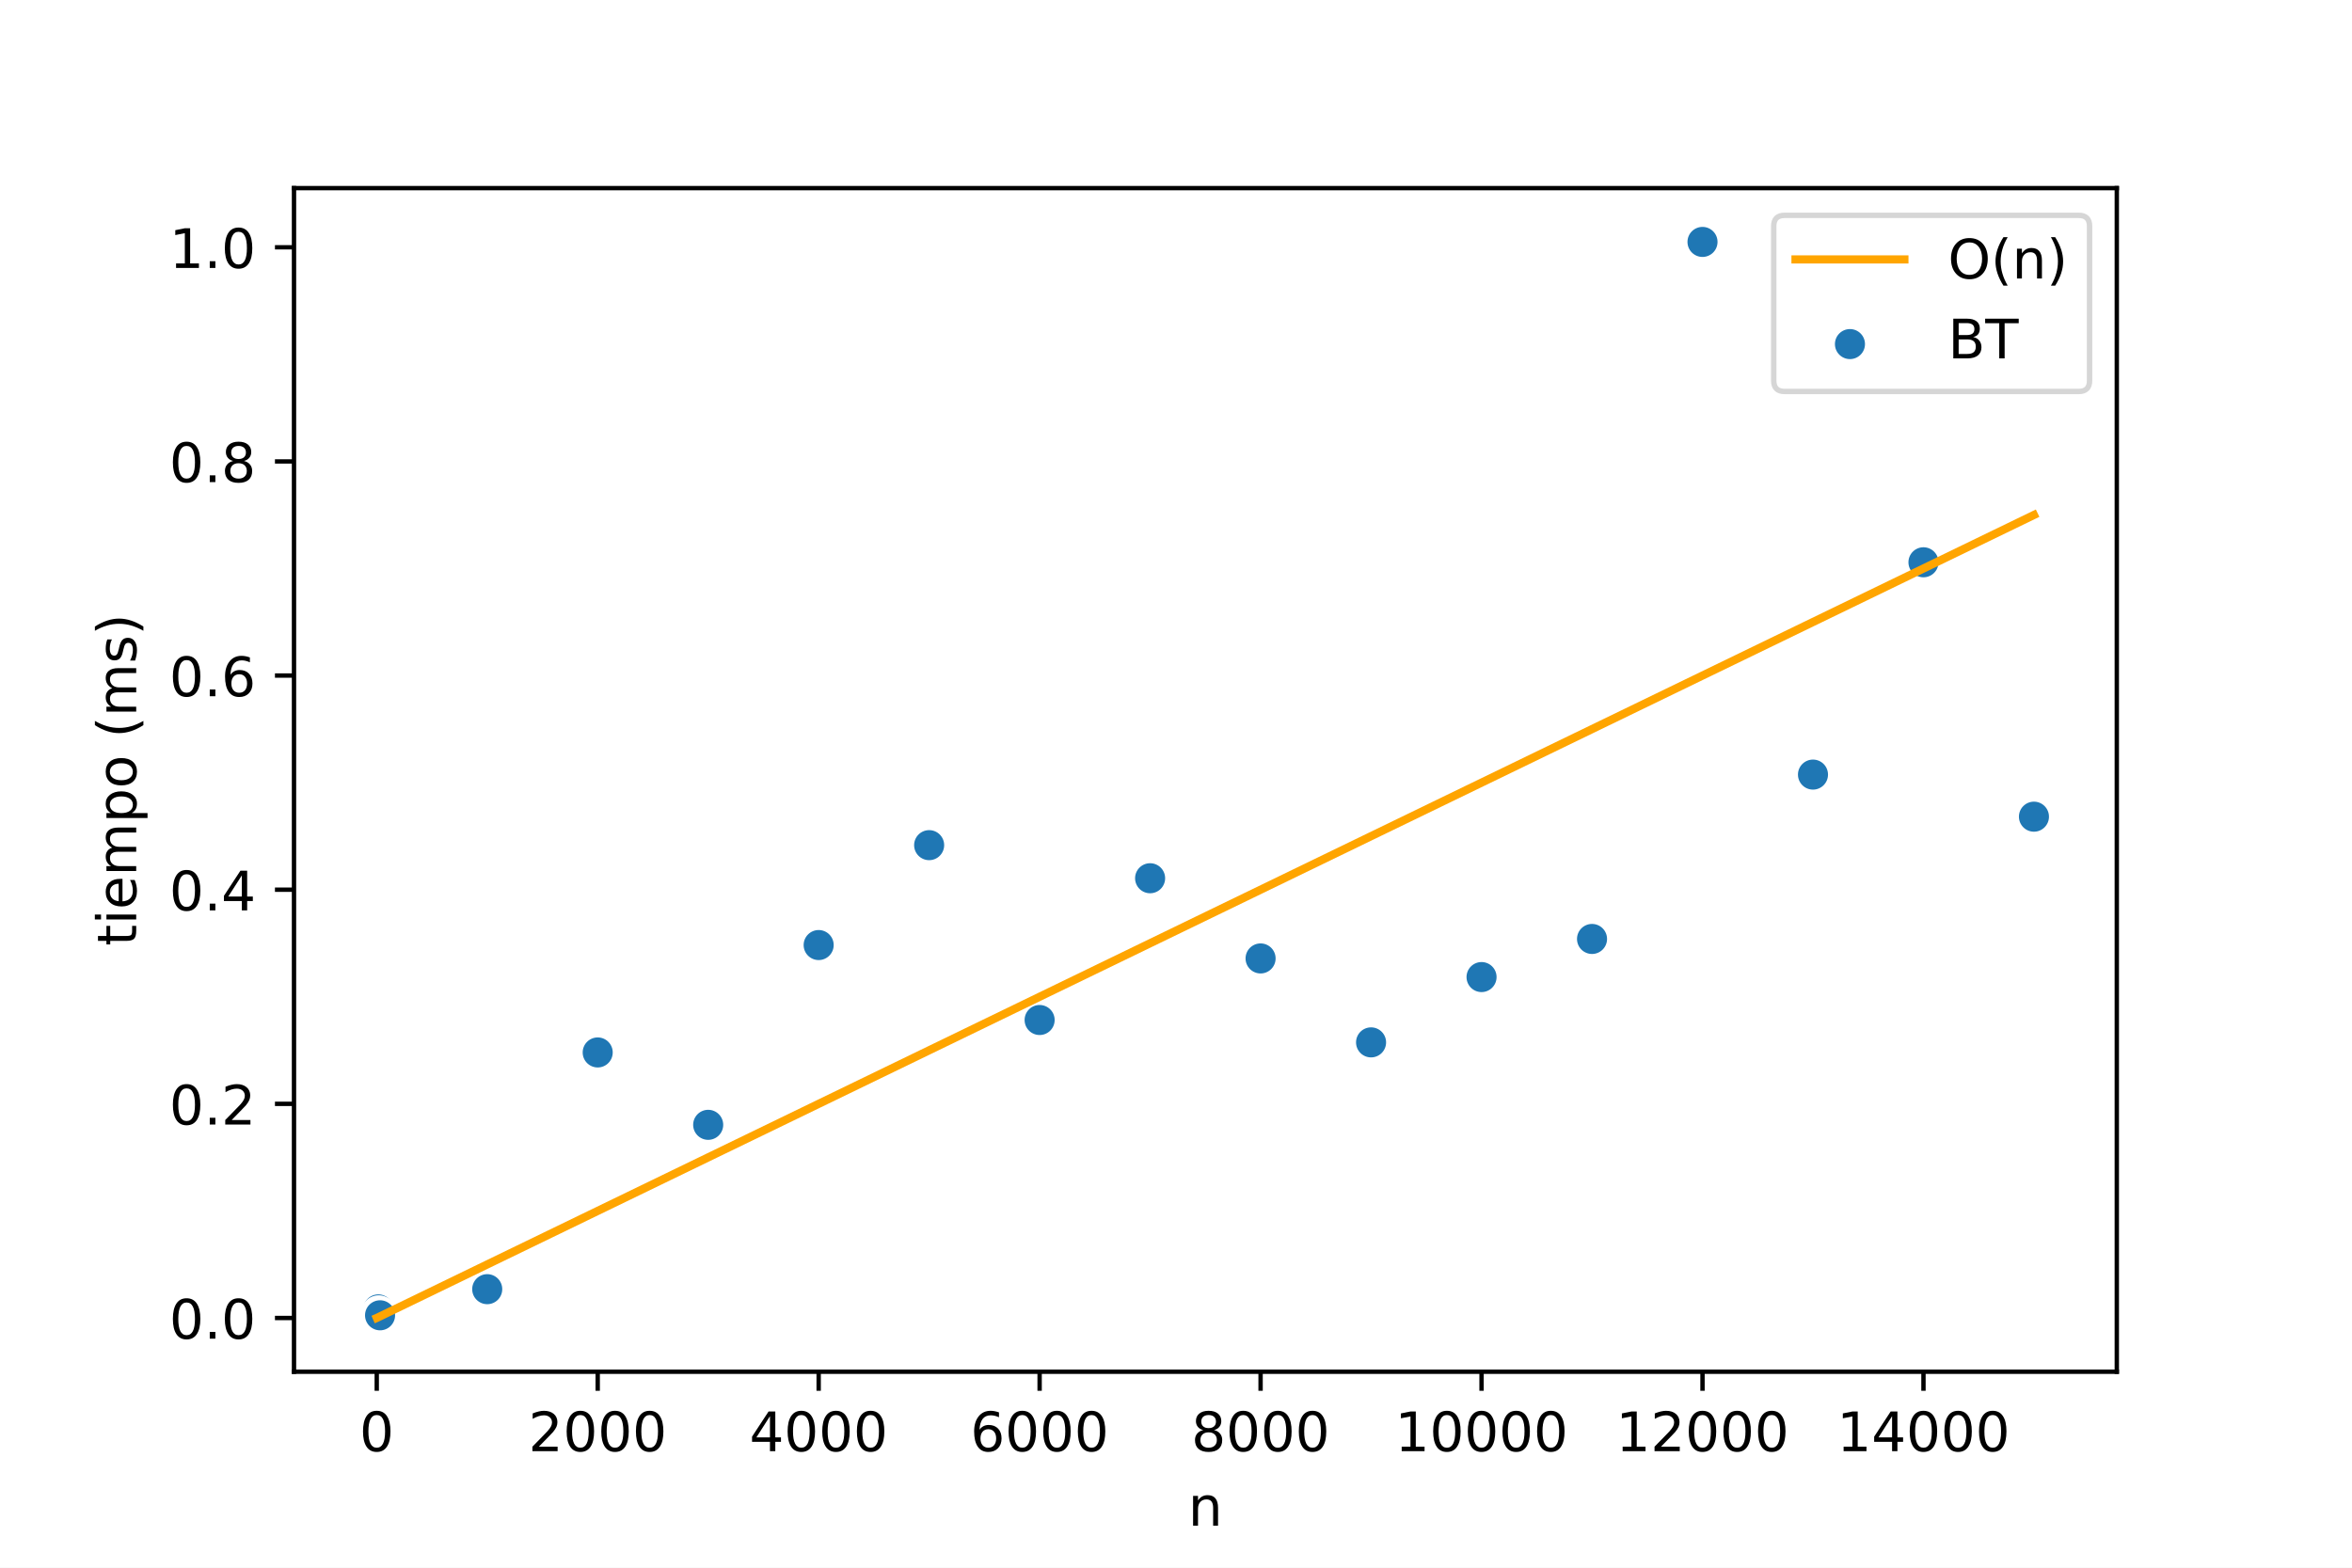
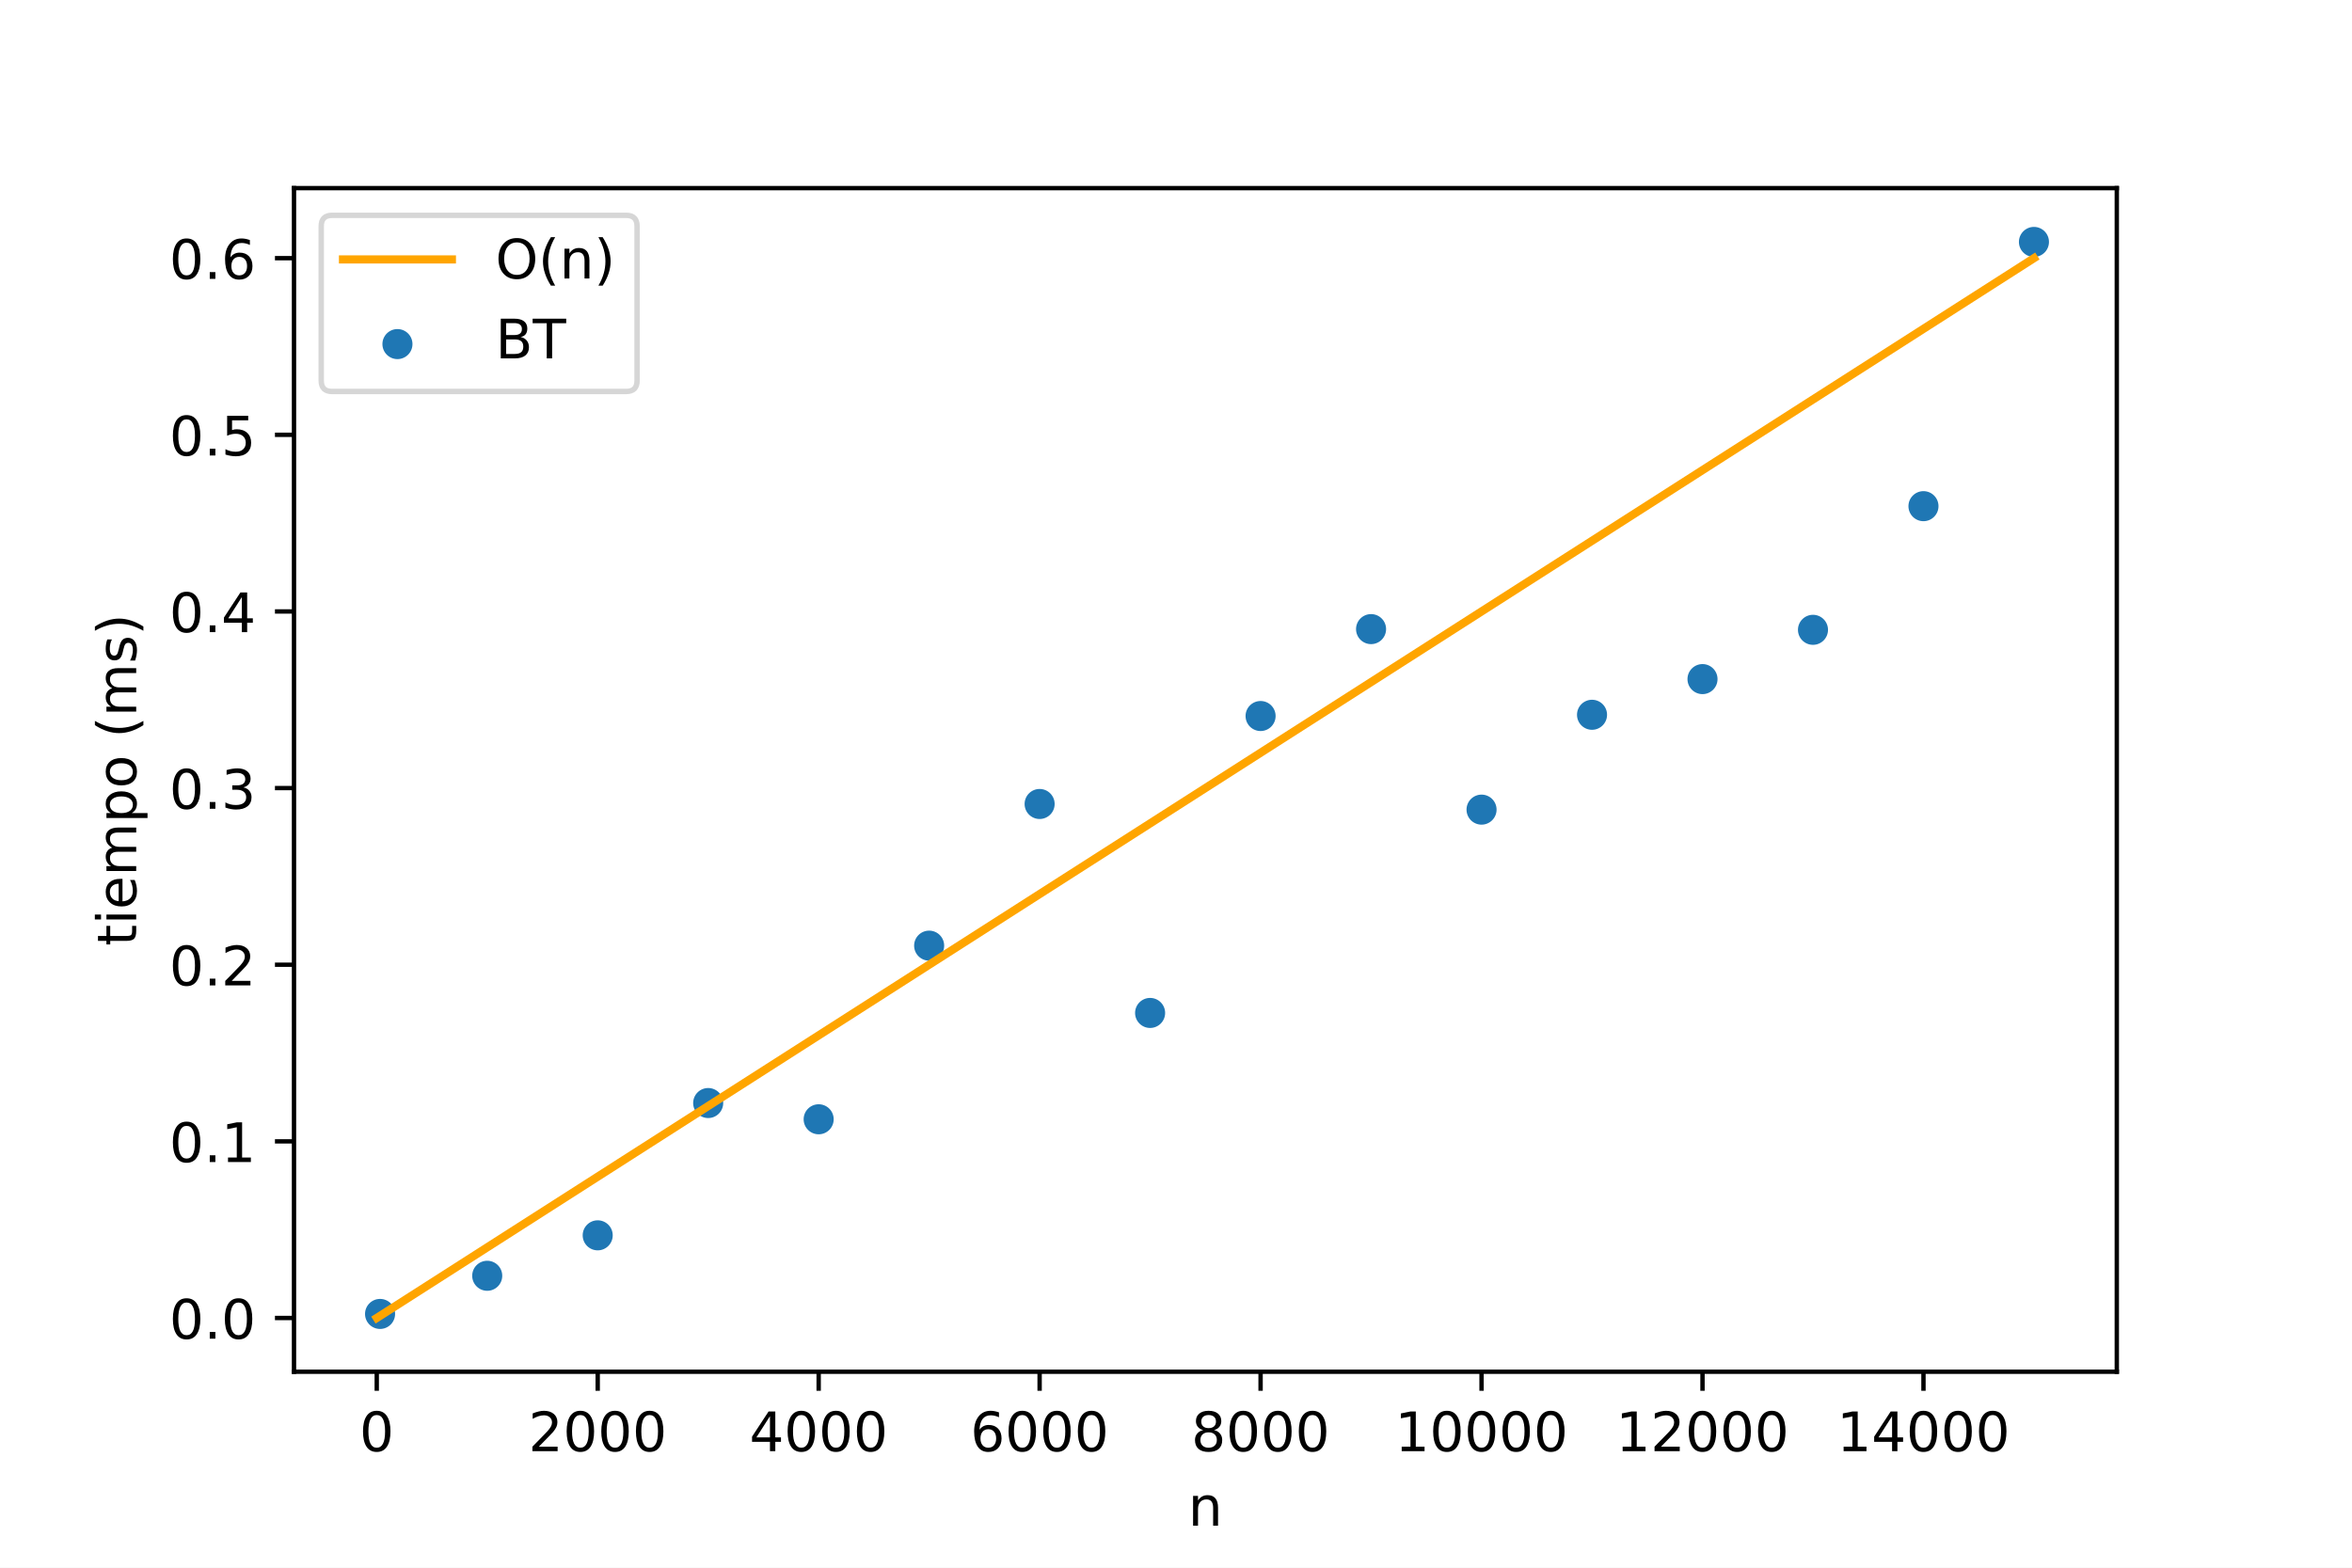
<svg xmlns="http://www.w3.org/2000/svg" xmlns:xlink="http://www.w3.org/1999/xlink" height="288pt" version="1.1" viewBox="0 0 432 288" width="432pt">
  <defs>
    <style type="text/css">
*{stroke-linecap:butt;stroke-linejoin:round;}
  </style>
  </defs>
  <g id="figure_1">
    <g id="patch_1">
      <path d="M 0 288  L 432 288  L 432 0  L 0 0  z " style="fill:#ffffff;" />
    </g>
    <g id="axes_1">
      <g id="patch_2">
        <path d="M 54 252  L 388.8 252  L 388.8 34.56  L 54 34.56  z " style="fill:#ffffff;" />
      </g>
      <g id="PathCollection_1">
        <defs>
-           <path d="M 0 3  C 0.796 3 1.559 2.684 2.121 2.121  C 2.684 1.559 3 0.796 3 0  C 3 -0.796 2.684 -1.559 2.121 -2.121  C 1.559 -2.684 0.796 -3 0 -3  C -0.796 -3 -1.559 -2.684 -2.121 -2.121  C -2.684 -1.559 -3 -0.796 -3 0  C -3 0.796 -2.684 1.559 -2.121 2.121  C -1.559 2.684 -0.796 3 0 3  z " id="m6728888d8b" style="stroke:#ffffff;stroke-width:0.48;" />
+           <path d="M 0 3  C 0.796 3 1.559 2.684 2.121 2.121  C 2.684 1.559 3 0.796 3 0  C 3 -0.796 2.684 -1.559 2.121 -2.121  C 1.559 -2.684 0.796 -3 0 -3  C -0.796 -3 -1.559 -2.684 -2.121 -2.121  C -2.684 -1.559 -3 -0.796 -3 0  C -3 0.796 -2.684 1.559 -2.121 2.121  C -1.559 2.684 -0.796 3 0 3  z " id="mb746292a77" style="stroke:#ffffff;stroke-width:0.48;" />
        </defs>
-         <g clip-path="url(#p2b03938408)">
-           <use style="fill:#1f77b4;stroke:#ffffff;stroke-width:0.48;" x="69.218" xlink:href="#m6728888d8b" y="241.91" />
-           <use style="fill:#1f77b4;stroke:#ffffff;stroke-width:0.48;" x="69.238" xlink:href="#m6728888d8b" y="241.32" />
-           <use style="fill:#1f77b4;stroke:#ffffff;stroke-width:0.48;" x="69.259" xlink:href="#m6728888d8b" y="241.615" />
-           <use style="fill:#1f77b4;stroke:#ffffff;stroke-width:0.48;" x="69.279" xlink:href="#m6728888d8b" y="241.379" />
-           <use style="fill:#1f77b4;stroke:#ffffff;stroke-width:0.48;" x="69.299" xlink:href="#m6728888d8b" y="241.733" />
-           <use style="fill:#1f77b4;stroke:#ffffff;stroke-width:0.48;" x="69.32" xlink:href="#m6728888d8b" y="241.772" />
-           <use style="fill:#1f77b4;stroke:#ffffff;stroke-width:0.48;" x="69.34" xlink:href="#m6728888d8b" y="241.693" />
-           <use style="fill:#1f77b4;stroke:#ffffff;stroke-width:0.48;" x="69.36" xlink:href="#m6728888d8b" y="241.477" />
-           <use style="fill:#1f77b4;stroke:#ffffff;stroke-width:0.48;" x="69.381" xlink:href="#m6728888d8b" y="241.87" />
-           <use style="fill:#1f77b4;stroke:#ffffff;stroke-width:0.48;" x="69.401" xlink:href="#m6728888d8b" y="241.654" />
-           <use style="fill:#1f77b4;stroke:#ffffff;stroke-width:0.48;" x="69.421" xlink:href="#m6728888d8b" y="241.831" />
-           <use style="fill:#1f77b4;stroke:#ffffff;stroke-width:0.48;" x="69.441" xlink:href="#m6728888d8b" y="241.693" />
-           <use style="fill:#1f77b4;stroke:#ffffff;stroke-width:0.48;" x="69.462" xlink:href="#m6728888d8b" y="241.87" />
-           <use style="fill:#1f77b4;stroke:#ffffff;stroke-width:0.48;" x="69.482" xlink:href="#m6728888d8b" y="240.553" />
-           <use style="fill:#1f77b4;stroke:#ffffff;stroke-width:0.48;" x="69.502" xlink:href="#m6728888d8b" y="241.634" />
-           <use style="fill:#1f77b4;stroke:#ffffff;stroke-width:0.48;" x="69.523" xlink:href="#m6728888d8b" y="241.654" />
-           <use style="fill:#1f77b4;stroke:#ffffff;stroke-width:0.48;" x="69.543" xlink:href="#m6728888d8b" y="241.733" />
-           <use style="fill:#1f77b4;stroke:#ffffff;stroke-width:0.48;" x="69.563" xlink:href="#m6728888d8b" y="241.202" />
-           <use style="fill:#1f77b4;stroke:#ffffff;stroke-width:0.48;" x="69.583" xlink:href="#m6728888d8b" y="241.831" />
-           <use style="fill:#1f77b4;stroke:#ffffff;stroke-width:0.48;" x="69.604" xlink:href="#m6728888d8b" y="241.772" />
-           <use style="fill:#1f77b4;stroke:#ffffff;stroke-width:0.48;" x="69.624" xlink:href="#m6728888d8b" y="241.536" />
-           <use style="fill:#1f77b4;stroke:#ffffff;stroke-width:0.48;" x="69.644" xlink:href="#m6728888d8b" y="241.516" />
-           <use style="fill:#1f77b4;stroke:#ffffff;stroke-width:0.48;" x="69.665" xlink:href="#m6728888d8b" y="241.713" />
-           <use style="fill:#1f77b4;stroke:#ffffff;stroke-width:0.48;" x="69.685" xlink:href="#m6728888d8b" y="241.556" />
-           <use style="fill:#1f77b4;stroke:#ffffff;stroke-width:0.48;" x="69.705" xlink:href="#m6728888d8b" y="241.733" />
-           <use style="fill:#1f77b4;stroke:#ffffff;stroke-width:0.48;" x="69.725" xlink:href="#m6728888d8b" y="241.634" />
-           <use style="fill:#1f77b4;stroke:#ffffff;stroke-width:0.48;" x="69.746" xlink:href="#m6728888d8b" y="241.772" />
-           <use style="fill:#1f77b4;stroke:#ffffff;stroke-width:0.48;" x="69.766" xlink:href="#m6728888d8b" y="241.772" />
-           <use style="fill:#1f77b4;stroke:#ffffff;stroke-width:0.48;" x="69.786" xlink:href="#m6728888d8b" y="241.379" />
-           <use style="fill:#1f77b4;stroke:#ffffff;stroke-width:0.48;" x="69.807" xlink:href="#m6728888d8b" y="241.634" />
-           <use style="fill:#1f77b4;stroke:#ffffff;stroke-width:0.48;" x="89.49" xlink:href="#m6728888d8b" y="236.835" />
-           <use style="fill:#1f77b4;stroke:#ffffff;stroke-width:0.48;" x="109.782" xlink:href="#m6728888d8b" y="193.345" />
-           <use style="fill:#1f77b4;stroke:#ffffff;stroke-width:0.48;" x="130.075" xlink:href="#m6728888d8b" y="206.642" />
-           <use style="fill:#1f77b4;stroke:#ffffff;stroke-width:0.48;" x="150.367" xlink:href="#m6728888d8b" y="173.616" />
-           <use style="fill:#1f77b4;stroke:#ffffff;stroke-width:0.48;" x="170.659" xlink:href="#m6728888d8b" y="155.264" />
-           <use style="fill:#1f77b4;stroke:#ffffff;stroke-width:0.48;" x="190.951" xlink:href="#m6728888d8b" y="187.385" />
-           <use style="fill:#1f77b4;stroke:#ffffff;stroke-width:0.48;" x="211.244" xlink:href="#m6728888d8b" y="161.342" />
-           <use style="fill:#1f77b4;stroke:#ffffff;stroke-width:0.48;" x="231.536" xlink:href="#m6728888d8b" y="176.075" />
-           <use style="fill:#1f77b4;stroke:#ffffff;stroke-width:0.48;" x="251.828" xlink:href="#m6728888d8b" y="191.496" />
-           <use style="fill:#1f77b4;stroke:#ffffff;stroke-width:0.48;" x="272.121" xlink:href="#m6728888d8b" y="179.497" />
-           <use style="fill:#1f77b4;stroke:#ffffff;stroke-width:0.48;" x="292.413" xlink:href="#m6728888d8b" y="172.495" />
-           <use style="fill:#1f77b4;stroke:#ffffff;stroke-width:0.48;" x="312.705" xlink:href="#m6728888d8b" y="44.444" />
-           <use style="fill:#1f77b4;stroke:#ffffff;stroke-width:0.48;" x="332.997" xlink:href="#m6728888d8b" y="142.301" />
-           <use style="fill:#1f77b4;stroke:#ffffff;stroke-width:0.48;" x="353.29" xlink:href="#m6728888d8b" y="103.296" />
-           <use style="fill:#1f77b4;stroke:#ffffff;stroke-width:0.48;" x="373.582" xlink:href="#m6728888d8b" y="150.032" />
+         <g clip-path="url(#pca00cb6f70)">
+           <use style="fill:#1f77b4;stroke:#ffffff;stroke-width:0.48;" x="69.218" xlink:href="#mb746292a77" y="241.415" />
+           <use style="fill:#1f77b4;stroke:#ffffff;stroke-width:0.48;" x="69.238" xlink:href="#mb746292a77" y="241.675" />
+           <use style="fill:#1f77b4;stroke:#ffffff;stroke-width:0.48;" x="69.259" xlink:href="#mb746292a77" y="240.702" />
+           <use style="fill:#1f77b4;stroke:#ffffff;stroke-width:0.48;" x="69.279" xlink:href="#mb746292a77" y="240.377" />
+           <use style="fill:#1f77b4;stroke:#ffffff;stroke-width:0.48;" x="69.299" xlink:href="#mb746292a77" y="241.578" />
+           <use style="fill:#1f77b4;stroke:#ffffff;stroke-width:0.48;" x="69.32" xlink:href="#mb746292a77" y="241.448" />
+           <use style="fill:#1f77b4;stroke:#ffffff;stroke-width:0.48;" x="69.34" xlink:href="#mb746292a77" y="241.675" />
+           <use style="fill:#1f77b4;stroke:#ffffff;stroke-width:0.48;" x="69.36" xlink:href="#mb746292a77" y="241.448" />
+           <use style="fill:#1f77b4;stroke:#ffffff;stroke-width:0.48;" x="69.381" xlink:href="#mb746292a77" y="241.74" />
+           <use style="fill:#1f77b4;stroke:#ffffff;stroke-width:0.48;" x="69.401" xlink:href="#mb746292a77" y="241.61" />
+           <use style="fill:#1f77b4;stroke:#ffffff;stroke-width:0.48;" x="69.421" xlink:href="#mb746292a77" y="240.929" />
+           <use style="fill:#1f77b4;stroke:#ffffff;stroke-width:0.48;" x="69.441" xlink:href="#mb746292a77" y="241.026" />
+           <use style="fill:#1f77b4;stroke:#ffffff;stroke-width:0.48;" x="69.462" xlink:href="#mb746292a77" y="240.929" />
+           <use style="fill:#1f77b4;stroke:#ffffff;stroke-width:0.48;" x="69.482" xlink:href="#mb746292a77" y="240.734" />
+           <use style="fill:#1f77b4;stroke:#ffffff;stroke-width:0.48;" x="69.502" xlink:href="#mb746292a77" y="241.221" />
+           <use style="fill:#1f77b4;stroke:#ffffff;stroke-width:0.48;" x="69.523" xlink:href="#mb746292a77" y="240.994" />
+           <use style="fill:#1f77b4;stroke:#ffffff;stroke-width:0.48;" x="69.543" xlink:href="#mb746292a77" y="240.409" />
+           <use style="fill:#1f77b4;stroke:#ffffff;stroke-width:0.48;" x="69.563" xlink:href="#mb746292a77" y="241.448" />
+           <use style="fill:#1f77b4;stroke:#ffffff;stroke-width:0.48;" x="69.583" xlink:href="#mb746292a77" y="241.188" />
+           <use style="fill:#1f77b4;stroke:#ffffff;stroke-width:0.48;" x="69.604" xlink:href="#mb746292a77" y="241.123" />
+           <use style="fill:#1f77b4;stroke:#ffffff;stroke-width:0.48;" x="69.624" xlink:href="#mb746292a77" y="240.28" />
+           <use style="fill:#1f77b4;stroke:#ffffff;stroke-width:0.48;" x="69.644" xlink:href="#mb746292a77" y="240.572" />
+           <use style="fill:#1f77b4;stroke:#ffffff;stroke-width:0.48;" x="69.665" xlink:href="#mb746292a77" y="240.896" />
+           <use style="fill:#1f77b4;stroke:#ffffff;stroke-width:0.48;" x="69.685" xlink:href="#mb746292a77" y="241.188" />
+           <use style="fill:#1f77b4;stroke:#ffffff;stroke-width:0.48;" x="69.705" xlink:href="#mb746292a77" y="241.448" />
+           <use style="fill:#1f77b4;stroke:#ffffff;stroke-width:0.48;" x="69.725" xlink:href="#mb746292a77" y="241.156" />
+           <use style="fill:#1f77b4;stroke:#ffffff;stroke-width:0.48;" x="69.746" xlink:href="#mb746292a77" y="241.026" />
+           <use style="fill:#1f77b4;stroke:#ffffff;stroke-width:0.48;" x="69.766" xlink:href="#mb746292a77" y="241.48" />
+           <use style="fill:#1f77b4;stroke:#ffffff;stroke-width:0.48;" x="69.786" xlink:href="#mb746292a77" y="241.253" />
+           <use style="fill:#1f77b4;stroke:#ffffff;stroke-width:0.48;" x="69.807" xlink:href="#mb746292a77" y="241.383" />
+           <use style="fill:#1f77b4;stroke:#ffffff;stroke-width:0.48;" x="89.49" xlink:href="#mb746292a77" y="234.374" />
+           <use style="fill:#1f77b4;stroke:#ffffff;stroke-width:0.48;" x="109.782" xlink:href="#mb746292a77" y="226.943" />
+           <use style="fill:#1f77b4;stroke:#ffffff;stroke-width:0.48;" x="130.075" xlink:href="#mb746292a77" y="202.638" />
+           <use style="fill:#1f77b4;stroke:#ffffff;stroke-width:0.48;" x="150.367" xlink:href="#mb746292a77" y="205.623" />
+           <use style="fill:#1f77b4;stroke:#ffffff;stroke-width:0.48;" x="170.659" xlink:href="#mb746292a77" y="173.725" />
+           <use style="fill:#1f77b4;stroke:#ffffff;stroke-width:0.48;" x="190.951" xlink:href="#mb746292a77" y="147.7" />
+           <use style="fill:#1f77b4;stroke:#ffffff;stroke-width:0.48;" x="211.244" xlink:href="#mb746292a77" y="186.088" />
+           <use style="fill:#1f77b4;stroke:#ffffff;stroke-width:0.48;" x="231.536" xlink:href="#mb746292a77" y="131.54" />
+           <use style="fill:#1f77b4;stroke:#ffffff;stroke-width:0.48;" x="251.828" xlink:href="#mb746292a77" y="115.574" />
+           <use style="fill:#1f77b4;stroke:#ffffff;stroke-width:0.48;" x="272.121" xlink:href="#mb746292a77" y="148.738" />
+           <use style="fill:#1f77b4;stroke:#ffffff;stroke-width:0.48;" x="292.413" xlink:href="#mb746292a77" y="131.312" />
+           <use style="fill:#1f77b4;stroke:#ffffff;stroke-width:0.48;" x="312.705" xlink:href="#mb746292a77" y="124.758" />
+           <use style="fill:#1f77b4;stroke:#ffffff;stroke-width:0.48;" x="332.997" xlink:href="#mb746292a77" y="115.704" />
+           <use style="fill:#1f77b4;stroke:#ffffff;stroke-width:0.48;" x="353.29" xlink:href="#mb746292a77" y="92.989" />
+           <use style="fill:#1f77b4;stroke:#ffffff;stroke-width:0.48;" x="373.582" xlink:href="#mb746292a77" y="44.444" />
        </g>
      </g>
      <g id="matplotlib.axis_1">
        <g id="xtick_1">
          <g id="line2d_1">
            <defs>
-               <path d="M 0 0  L 0 3.5  " id="mbfb91053e3" style="stroke:#000000;stroke-width:0.8;" />
-             </defs>
-             <g>
-               <use style="stroke:#000000;stroke-width:0.8;" x="69.198" xlink:href="#mbfb91053e3" y="252" />
+               <path d="M 0 0  L 0 3.5  " id="m7414fdf666" style="stroke:#000000;stroke-width:0.8;" />
+             </defs>
+             <g>
+               <use style="stroke:#000000;stroke-width:0.8;" x="69.198" xlink:href="#m7414fdf666" y="252" />
            </g>
          </g>
          <g id="text_1">
            <defs>
              <path d="M 31.781 66.406  Q 24.172 66.406 20.328 58.906  Q 16.5 51.422 16.5 36.375  Q 16.5 21.391 20.328 13.891  Q 24.172 6.391 31.781 6.391  Q 39.453 6.391 43.281 13.891  Q 47.125 21.391 47.125 36.375  Q 47.125 51.422 43.281 58.906  Q 39.453 66.406 31.781 66.406  z M 31.781 74.219  Q 44.047 74.219 50.516 64.516  Q 56.984 54.828 56.984 36.375  Q 56.984 17.969 50.516 8.266  Q 44.047 -1.422 31.781 -1.422  Q 19.531 -1.422 13.062 8.266  Q 6.594 17.969 6.594 36.375  Q 6.594 54.828 13.062 64.516  Q 19.531 74.219 31.781 74.219  z " id="DejaVuSans-48" />
            </defs>
            <g transform="translate(66.01664 266.5984)scale(0.1 -0.1)">
              <use xlink:href="#DejaVuSans-48" />
            </g>
          </g>
        </g>
        <g id="xtick_2">
          <g id="line2d_2">
            <g>
-               <use style="stroke:#000000;stroke-width:0.8;" x="109.782" xlink:href="#mbfb91053e3" y="252" />
+               <use style="stroke:#000000;stroke-width:0.8;" x="109.782" xlink:href="#m7414fdf666" y="252" />
            </g>
          </g>
          <g id="text_2">
            <defs>
              <path d="M 19.188 8.297  L 53.609 8.297  L 53.609 0  L 7.328 0  L 7.328 8.297  Q 12.938 14.109 22.625 23.891  Q 32.328 33.688 34.812 36.531  Q 39.547 41.844 41.422 45.531  Q 43.312 49.219 43.312 52.781  Q 43.312 58.594 39.234 62.25  Q 35.156 65.922 28.609 65.922  Q 23.969 65.922 18.812 64.312  Q 13.672 62.703 7.812 59.422  L 7.812 69.391  Q 13.766 71.781 18.938 73  Q 24.125 74.219 28.422 74.219  Q 39.75 74.219 46.484 68.547  Q 53.219 62.891 53.219 53.422  Q 53.219 48.922 51.531 44.891  Q 49.859 40.875 45.406 35.406  Q 44.188 33.984 37.641 27.219  Q 31.109 20.453 19.188 8.297  z " id="DejaVuSans-50" />
            </defs>
            <g transform="translate(97.05741 266.5984)scale(0.1 -0.1)">
              <use xlink:href="#DejaVuSans-50" />
              <use x="63.623" xlink:href="#DejaVuSans-48" />
              <use x="127.246" xlink:href="#DejaVuSans-48" />
              <use x="190.869" xlink:href="#DejaVuSans-48" />
            </g>
          </g>
        </g>
        <g id="xtick_3">
          <g id="line2d_3">
            <g>
-               <use style="stroke:#000000;stroke-width:0.8;" x="150.367" xlink:href="#mbfb91053e3" y="252" />
+               <use style="stroke:#000000;stroke-width:0.8;" x="150.367" xlink:href="#m7414fdf666" y="252" />
            </g>
          </g>
          <g id="text_3">
            <defs>
              <path d="M 37.797 64.312  L 12.891 25.391  L 37.797 25.391  z M 35.203 72.906  L 47.609 72.906  L 47.609 25.391  L 58.016 25.391  L 58.016 17.188  L 47.609 17.188  L 47.609 0  L 37.797 0  L 37.797 17.188  L 4.891 17.188  L 4.891 26.703  z " id="DejaVuSans-52" />
            </defs>
            <g transform="translate(137.6419 266.5984)scale(0.1 -0.1)">
              <use xlink:href="#DejaVuSans-52" />
              <use x="63.623" xlink:href="#DejaVuSans-48" />
              <use x="127.246" xlink:href="#DejaVuSans-48" />
              <use x="190.869" xlink:href="#DejaVuSans-48" />
            </g>
          </g>
        </g>
        <g id="xtick_4">
          <g id="line2d_4">
            <g>
-               <use style="stroke:#000000;stroke-width:0.8;" x="190.951" xlink:href="#mbfb91053e3" y="252" />
+               <use style="stroke:#000000;stroke-width:0.8;" x="190.951" xlink:href="#m7414fdf666" y="252" />
            </g>
          </g>
          <g id="text_4">
            <defs>
              <path d="M 33.016 40.375  Q 26.375 40.375 22.484 35.828  Q 18.609 31.297 18.609 23.391  Q 18.609 15.531 22.484 10.953  Q 26.375 6.391 33.016 6.391  Q 39.656 6.391 43.531 10.953  Q 47.406 15.531 47.406 23.391  Q 47.406 31.297 43.531 35.828  Q 39.656 40.375 33.016 40.375  z M 52.594 71.297  L 52.594 62.312  Q 48.875 64.062 45.094 64.984  Q 41.312 65.922 37.594 65.922  Q 27.828 65.922 22.672 59.328  Q 17.531 52.734 16.797 39.406  Q 19.672 43.656 24.016 45.922  Q 28.375 48.188 33.594 48.188  Q 44.578 48.188 50.953 41.516  Q 57.328 34.859 57.328 23.391  Q 57.328 12.156 50.688 5.359  Q 44.047 -1.422 33.016 -1.422  Q 20.359 -1.422 13.672 8.266  Q 6.984 17.969 6.984 36.375  Q 6.984 53.656 15.188 63.938  Q 23.391 74.219 37.203 74.219  Q 40.922 74.219 44.703 73.484  Q 48.484 72.75 52.594 71.297  z " id="DejaVuSans-54" />
            </defs>
            <g transform="translate(178.2265 266.5984)scale(0.1 -0.1)">
              <use xlink:href="#DejaVuSans-54" />
              <use x="63.623" xlink:href="#DejaVuSans-48" />
              <use x="127.246" xlink:href="#DejaVuSans-48" />
              <use x="190.869" xlink:href="#DejaVuSans-48" />
            </g>
          </g>
        </g>
        <g id="xtick_5">
          <g id="line2d_5">
            <g>
-               <use style="stroke:#000000;stroke-width:0.8;" x="231.536" xlink:href="#mbfb91053e3" y="252" />
+               <use style="stroke:#000000;stroke-width:0.8;" x="231.536" xlink:href="#m7414fdf666" y="252" />
            </g>
          </g>
          <g id="text_5">
            <defs>
              <path d="M 31.781 34.625  Q 24.75 34.625 20.719 30.859  Q 16.703 27.094 16.703 20.516  Q 16.703 13.922 20.719 10.156  Q 24.75 6.391 31.781 6.391  Q 38.812 6.391 42.859 10.172  Q 46.922 13.969 46.922 20.516  Q 46.922 27.094 42.891 30.859  Q 38.875 34.625 31.781 34.625  z M 21.922 38.812  Q 15.578 40.375 12.031 44.719  Q 8.5 49.078 8.5 55.328  Q 8.5 64.062 14.719 69.141  Q 20.953 74.219 31.781 74.219  Q 42.672 74.219 48.875 69.141  Q 55.078 64.062 55.078 55.328  Q 55.078 49.078 51.531 44.719  Q 48 40.375 41.703 38.812  Q 48.828 37.156 52.797 32.312  Q 56.781 27.484 56.781 20.516  Q 56.781 9.906 50.312 4.234  Q 43.844 -1.422 31.781 -1.422  Q 19.734 -1.422 13.25 4.234  Q 6.781 9.906 6.781 20.516  Q 6.781 27.484 10.781 32.312  Q 14.797 37.156 21.922 38.812  z M 18.312 54.391  Q 18.312 48.734 21.844 45.562  Q 25.391 42.391 31.781 42.391  Q 38.141 42.391 41.719 45.562  Q 45.312 48.734 45.312 54.391  Q 45.312 60.062 41.719 63.234  Q 38.141 66.406 31.781 66.406  Q 25.391 66.406 21.844 63.234  Q 18.312 60.062 18.312 54.391  z " id="DejaVuSans-56" />
            </defs>
            <g transform="translate(218.811 266.5984)scale(0.1 -0.1)">
              <use xlink:href="#DejaVuSans-56" />
              <use x="63.623" xlink:href="#DejaVuSans-48" />
              <use x="127.246" xlink:href="#DejaVuSans-48" />
              <use x="190.869" xlink:href="#DejaVuSans-48" />
            </g>
          </g>
        </g>
        <g id="xtick_6">
          <g id="line2d_6">
            <g>
-               <use style="stroke:#000000;stroke-width:0.8;" x="272.121" xlink:href="#mbfb91053e3" y="252" />
+               <use style="stroke:#000000;stroke-width:0.8;" x="272.121" xlink:href="#m7414fdf666" y="252" />
            </g>
          </g>
          <g id="text_6">
            <defs>
              <path d="M 12.406 8.297  L 28.516 8.297  L 28.516 63.922  L 10.984 60.406  L 10.984 69.391  L 28.422 72.906  L 38.281 72.906  L 38.281 8.297  L 54.391 8.297  L 54.391 0  L 12.406 0  z " id="DejaVuSans-49" />
            </defs>
            <g transform="translate(256.2143 266.5984)scale(0.1 -0.1)">
              <use xlink:href="#DejaVuSans-49" />
              <use x="63.623" xlink:href="#DejaVuSans-48" />
              <use x="127.246" xlink:href="#DejaVuSans-48" />
              <use x="190.869" xlink:href="#DejaVuSans-48" />
              <use x="254.492" xlink:href="#DejaVuSans-48" />
            </g>
          </g>
        </g>
        <g id="xtick_7">
          <g id="line2d_7">
            <g>
-               <use style="stroke:#000000;stroke-width:0.8;" x="312.705" xlink:href="#mbfb91053e3" y="252" />
+               <use style="stroke:#000000;stroke-width:0.8;" x="312.705" xlink:href="#m7414fdf666" y="252" />
            </g>
          </g>
          <g id="text_7">
            <g transform="translate(296.7988 266.5984)scale(0.1 -0.1)">
              <use xlink:href="#DejaVuSans-49" />
              <use x="63.623" xlink:href="#DejaVuSans-50" />
              <use x="127.246" xlink:href="#DejaVuSans-48" />
              <use x="190.869" xlink:href="#DejaVuSans-48" />
              <use x="254.492" xlink:href="#DejaVuSans-48" />
            </g>
          </g>
        </g>
        <g id="xtick_8">
          <g id="line2d_8">
            <g>
-               <use style="stroke:#000000;stroke-width:0.8;" x="353.29" xlink:href="#mbfb91053e3" y="252" />
+               <use style="stroke:#000000;stroke-width:0.8;" x="353.29" xlink:href="#m7414fdf666" y="252" />
            </g>
          </g>
          <g id="text_8">
            <g transform="translate(337.3833 266.5984)scale(0.1 -0.1)">
              <use xlink:href="#DejaVuSans-49" />
              <use x="63.623" xlink:href="#DejaVuSans-52" />
              <use x="127.246" xlink:href="#DejaVuSans-48" />
              <use x="190.869" xlink:href="#DejaVuSans-48" />
              <use x="254.492" xlink:href="#DejaVuSans-48" />
            </g>
          </g>
        </g>
        <g id="text_9">
          <defs>
            <path d="M 54.891 33.016  L 54.891 0  L 45.906 0  L 45.906 32.719  Q 45.906 40.484 42.875 44.328  Q 39.844 48.188 33.797 48.188  Q 26.516 48.188 22.312 43.547  Q 18.109 38.922 18.109 30.906  L 18.109 0  L 9.078 0  L 9.078 54.688  L 18.109 54.688  L 18.109 46.188  Q 21.344 51.125 25.703 53.562  Q 30.078 56 35.797 56  Q 45.219 56 50.047 50.172  Q 54.891 44.344 54.891 33.016  z " id="DejaVuSans-110" />
          </defs>
          <g transform="translate(218.2312 280.2766)scale(0.1 -0.1)">
            <use xlink:href="#DejaVuSans-110" />
          </g>
        </g>
      </g>
      <g id="matplotlib.axis_2">
        <g id="ytick_1">
          <g id="line2d_9">
            <defs>
-               <path d="M 0 0  L -3.5 0  " id="m2f6813e473" style="stroke:#000000;stroke-width:0.8;" />
-             </defs>
-             <g>
-               <use style="stroke:#000000;stroke-width:0.8;" x="54" xlink:href="#m2f6813e473" y="242.126" />
+               <path d="M 0 0  L -3.5 0  " id="m94971764e4" style="stroke:#000000;stroke-width:0.8;" />
+             </defs>
+             <g>
+               <use style="stroke:#000000;stroke-width:0.8;" x="54" xlink:href="#m94971764e4" y="242.129" />
            </g>
          </g>
          <g id="text_10">
            <defs>
              <path d="M 10.688 12.406  L 21 12.406  L 21 0  L 10.688 0  z " id="DejaVuSans-46" />
            </defs>
-             <g transform="translate(31.09688 245.9254)scale(0.1 -0.1)">
+             <g transform="translate(31.09688 245.9286)scale(0.1 -0.1)">
              <use xlink:href="#DejaVuSans-48" />
              <use x="63.623" xlink:href="#DejaVuSans-46" />
              <use x="95.41" xlink:href="#DejaVuSans-48" />
            </g>
          </g>
        </g>
        <g id="ytick_2">
          <g id="line2d_10">
            <g>
-               <use style="stroke:#000000;stroke-width:0.8;" x="54" xlink:href="#m2f6813e473" y="202.786" />
+               <use style="stroke:#000000;stroke-width:0.8;" x="54" xlink:href="#m94971764e4" y="209.679" />
            </g>
          </g>
          <g id="text_11">
-             <g transform="translate(31.09688 206.5856)scale(0.1 -0.1)">
-               <use xlink:href="#DejaVuSans-48" />
-               <use x="63.623" xlink:href="#DejaVuSans-46" />
-               <use x="95.41" xlink:href="#DejaVuSans-50" />
+             <g transform="translate(31.09688 213.4785)scale(0.1 -0.1)">
+               <use xlink:href="#DejaVuSans-48" />
+               <use x="63.623" xlink:href="#DejaVuSans-46" />
+               <use x="95.41" xlink:href="#DejaVuSans-49" />
            </g>
          </g>
        </g>
        <g id="ytick_3">
          <g id="line2d_11">
            <g>
-               <use style="stroke:#000000;stroke-width:0.8;" x="54" xlink:href="#m2f6813e473" y="163.447" />
+               <use style="stroke:#000000;stroke-width:0.8;" x="54" xlink:href="#m94971764e4" y="177.229" />
            </g>
          </g>
          <g id="text_12">
-             <g transform="translate(31.09688 167.2458)scale(0.1 -0.1)">
-               <use xlink:href="#DejaVuSans-48" />
-               <use x="63.623" xlink:href="#DejaVuSans-46" />
-               <use x="95.41" xlink:href="#DejaVuSans-52" />
+             <g transform="translate(31.09688 181.0285)scale(0.1 -0.1)">
+               <use xlink:href="#DejaVuSans-48" />
+               <use x="63.623" xlink:href="#DejaVuSans-46" />
+               <use x="95.41" xlink:href="#DejaVuSans-50" />
            </g>
          </g>
        </g>
        <g id="ytick_4">
          <g id="line2d_12">
            <g>
-               <use style="stroke:#000000;stroke-width:0.8;" x="54" xlink:href="#m2f6813e473" y="124.107" />
+               <use style="stroke:#000000;stroke-width:0.8;" x="54" xlink:href="#m94971764e4" y="144.779" />
            </g>
          </g>
          <g id="text_13">
-             <g transform="translate(31.09688 127.906)scale(0.1 -0.1)">
-               <use xlink:href="#DejaVuSans-48" />
-               <use x="63.623" xlink:href="#DejaVuSans-46" />
-               <use x="95.41" xlink:href="#DejaVuSans-54" />
+             <defs>
+               <path d="M 40.578 39.312  Q 47.656 37.797 51.625 33  Q 55.609 28.219 55.609 21.188  Q 55.609 10.406 48.188 4.484  Q 40.766 -1.422 27.094 -1.422  Q 22.516 -1.422 17.656 -0.516  Q 12.797 0.391 7.625 2.203  L 7.625 11.719  Q 11.719 9.328 16.594 8.109  Q 21.484 6.891 26.812 6.891  Q 36.078 6.891 40.938 10.547  Q 45.797 14.203 45.797 21.188  Q 45.797 27.641 41.281 31.266  Q 36.766 34.906 28.719 34.906  L 20.219 34.906  L 20.219 43.016  L 29.109 43.016  Q 36.375 43.016 40.234 45.922  Q 44.094 48.828 44.094 54.297  Q 44.094 59.906 40.109 62.906  Q 36.141 65.922 28.719 65.922  Q 24.656 65.922 20.016 65.031  Q 15.375 64.156 9.812 62.312  L 9.812 71.094  Q 15.438 72.656 20.344 73.438  Q 25.25 74.219 29.594 74.219  Q 40.828 74.219 47.359 69.109  Q 53.906 64.016 53.906 55.328  Q 53.906 49.266 50.438 45.094  Q 46.969 40.922 40.578 39.312  z " id="DejaVuSans-51" />
+             </defs>
+             <g transform="translate(31.09688 148.5784)scale(0.1 -0.1)">
+               <use xlink:href="#DejaVuSans-48" />
+               <use x="63.623" xlink:href="#DejaVuSans-46" />
+               <use x="95.41" xlink:href="#DejaVuSans-51" />
            </g>
          </g>
        </g>
        <g id="ytick_5">
          <g id="line2d_13">
            <g>
-               <use style="stroke:#000000;stroke-width:0.8;" x="54" xlink:href="#m2f6813e473" y="84.767" />
+               <use style="stroke:#000000;stroke-width:0.8;" x="54" xlink:href="#m94971764e4" y="112.329" />
            </g>
          </g>
          <g id="text_14">
-             <g transform="translate(31.09688 88.56616)scale(0.1 -0.1)">
-               <use xlink:href="#DejaVuSans-48" />
-               <use x="63.623" xlink:href="#DejaVuSans-46" />
-               <use x="95.41" xlink:href="#DejaVuSans-56" />
+             <g transform="translate(31.09688 116.1284)scale(0.1 -0.1)">
+               <use xlink:href="#DejaVuSans-48" />
+               <use x="63.623" xlink:href="#DejaVuSans-46" />
+               <use x="95.41" xlink:href="#DejaVuSans-52" />
            </g>
          </g>
        </g>
        <g id="ytick_6">
          <g id="line2d_14">
            <g>
-               <use style="stroke:#000000;stroke-width:0.8;" x="54" xlink:href="#m2f6813e473" y="45.427" />
+               <use style="stroke:#000000;stroke-width:0.8;" x="54" xlink:href="#m94971764e4" y="79.879" />
            </g>
          </g>
          <g id="text_15">
-             <g transform="translate(31.09688 49.22635)scale(0.1 -0.1)">
-               <use xlink:href="#DejaVuSans-49" />
-               <use x="63.623" xlink:href="#DejaVuSans-46" />
-               <use x="95.41" xlink:href="#DejaVuSans-48" />
-             </g>
-           </g>
-         </g>
-         <g id="text_16">
+             <defs>
+               <path d="M 10.797 72.906  L 49.516 72.906  L 49.516 64.594  L 19.828 64.594  L 19.828 46.734  Q 21.969 47.469 24.109 47.828  Q 26.266 48.188 28.422 48.188  Q 40.625 48.188 47.75 41.5  Q 54.891 34.812 54.891 23.391  Q 54.891 11.625 47.562 5.094  Q 40.234 -1.422 26.906 -1.422  Q 22.312 -1.422 17.547 -0.641  Q 12.797 0.141 7.719 1.703  L 7.719 11.625  Q 12.109 9.234 16.797 8.062  Q 21.484 6.891 26.703 6.891  Q 35.156 6.891 40.078 11.328  Q 45.016 15.766 45.016 23.391  Q 45.016 31 40.078 35.438  Q 35.156 39.891 26.703 39.891  Q 22.75 39.891 18.812 39.016  Q 14.891 38.141 10.797 36.281  z " id="DejaVuSans-53" />
+             </defs>
+             <g transform="translate(31.09688 83.67831)scale(0.1 -0.1)">
+               <use xlink:href="#DejaVuSans-48" />
+               <use x="63.623" xlink:href="#DejaVuSans-46" />
+               <use x="95.41" xlink:href="#DejaVuSans-53" />
+             </g>
+           </g>
+         </g>
+         <g id="ytick_7">
+           <g id="line2d_15">
+             <g>
+               <use style="stroke:#000000;stroke-width:0.8;" x="54" xlink:href="#m94971764e4" y="47.429" />
+             </g>
+           </g>
+           <g id="text_16">
+             <g transform="translate(31.09688 51.22826)scale(0.1 -0.1)">
+               <use xlink:href="#DejaVuSans-48" />
+               <use x="63.623" xlink:href="#DejaVuSans-46" />
+               <use x="95.41" xlink:href="#DejaVuSans-54" />
+             </g>
+           </g>
+         </g>
+         <g id="text_17">
          <defs>
            <path d="M 18.312 70.219  L 18.312 54.688  L 36.812 54.688  L 36.812 47.703  L 18.312 47.703  L 18.312 18.016  Q 18.312 11.328 20.141 9.422  Q 21.969 7.516 27.594 7.516  L 36.812 7.516  L 36.812 0  L 27.594 0  Q 17.188 0 13.234 3.875  Q 9.281 7.766 9.281 18.016  L 9.281 47.703  L 2.688 47.703  L 2.688 54.688  L 9.281 54.688  L 9.281 70.219  z " id="DejaVuSans-116" />
            <path d="M 9.422 54.688  L 18.406 54.688  L 18.406 0  L 9.422 0  z M 9.422 75.984  L 18.406 75.984  L 18.406 64.594  L 9.422 64.594  z " id="DejaVuSans-105" />
            <path d="M 56.203 29.594  L 56.203 25.203  L 14.891 25.203  Q 15.484 15.922 20.484 11.062  Q 25.484 6.203 34.422 6.203  Q 39.594 6.203 44.453 7.469  Q 49.312 8.734 54.109 11.281  L 54.109 2.781  Q 49.266 0.734 44.188 -0.344  Q 39.109 -1.422 33.891 -1.422  Q 20.797 -1.422 13.156 6.188  Q 5.516 13.812 5.516 26.812  Q 5.516 40.234 12.766 48.109  Q 20.016 56 32.328 56  Q 43.359 56 49.781 48.891  Q 56.203 41.797 56.203 29.594  z M 47.219 32.234  Q 47.125 39.594 43.094 43.984  Q 39.062 48.391 32.422 48.391  Q 24.906 48.391 20.391 44.141  Q 15.875 39.891 15.188 32.172  z " id="DejaVuSans-101" />
            <path d="M 52 44.188  Q 55.375 50.25 60.062 53.125  Q 64.75 56 71.094 56  Q 79.641 56 84.281 50.016  Q 88.922 44.047 88.922 33.016  L 88.922 0  L 79.891 0  L 79.891 32.719  Q 79.891 40.578 77.094 44.375  Q 74.312 48.188 68.609 48.188  Q 61.625 48.188 57.562 43.547  Q 53.516 38.922 53.516 30.906  L 53.516 0  L 44.484 0  L 44.484 32.719  Q 44.484 40.625 41.703 44.406  Q 38.922 48.188 33.109 48.188  Q 26.219 48.188 22.156 43.531  Q 18.109 38.875 18.109 30.906  L 18.109 0  L 9.078 0  L 9.078 54.688  L 18.109 54.688  L 18.109 46.188  Q 21.188 51.219 25.484 53.609  Q 29.781 56 35.688 56  Q 41.656 56 45.828 52.969  Q 50 49.953 52 44.188  z " id="DejaVuSans-109" />
            <path d="M 18.109 8.203  L 18.109 -20.797  L 9.078 -20.797  L 9.078 54.688  L 18.109 54.688  L 18.109 46.391  Q 20.953 51.266 25.266 53.625  Q 29.594 56 35.594 56  Q 45.562 56 51.781 48.094  Q 58.016 40.188 58.016 27.297  Q 58.016 14.406 51.781 6.484  Q 45.562 -1.422 35.594 -1.422  Q 29.594 -1.422 25.266 0.953  Q 20.953 3.328 18.109 8.203  z M 48.688 27.297  Q 48.688 37.203 44.609 42.844  Q 40.531 48.484 33.406 48.484  Q 26.266 48.484 22.188 42.844  Q 18.109 37.203 18.109 27.297  Q 18.109 17.391 22.188 11.75  Q 26.266 6.109 33.406 6.109  Q 40.531 6.109 44.609 11.75  Q 48.688 17.391 48.688 27.297  z " id="DejaVuSans-112" />
            <path d="M 30.609 48.391  Q 23.391 48.391 19.188 42.75  Q 14.984 37.109 14.984 27.297  Q 14.984 17.484 19.156 11.844  Q 23.344 6.203 30.609 6.203  Q 37.797 6.203 41.984 11.859  Q 46.188 17.531 46.188 27.297  Q 46.188 37.016 41.984 42.703  Q 37.797 48.391 30.609 48.391  z M 30.609 56  Q 42.328 56 49.016 48.375  Q 55.719 40.766 55.719 27.297  Q 55.719 13.875 49.016 6.219  Q 42.328 -1.422 30.609 -1.422  Q 18.844 -1.422 12.172 6.219  Q 5.516 13.875 5.516 27.297  Q 5.516 40.766 12.172 48.375  Q 18.844 56 30.609 56  z " id="DejaVuSans-111" />
            <path id="DejaVuSans-32" />
            <path d="M 31 75.875  Q 24.469 64.656 21.281 53.656  Q 18.109 42.672 18.109 31.391  Q 18.109 20.125 21.312 9.062  Q 24.516 -2 31 -13.188  L 23.188 -13.188  Q 15.875 -1.703 12.234 9.375  Q 8.594 20.453 8.594 31.391  Q 8.594 42.281 12.203 53.312  Q 15.828 64.359 23.188 75.875  z " id="DejaVuSans-40" />
            <path d="M 44.281 53.078  L 44.281 44.578  Q 40.484 46.531 36.375 47.5  Q 32.281 48.484 27.875 48.484  Q 21.188 48.484 17.844 46.438  Q 14.5 44.391 14.5 40.281  Q 14.5 37.156 16.891 35.375  Q 19.281 33.594 26.516 31.984  L 29.594 31.297  Q 39.156 29.25 43.188 25.516  Q 47.219 21.781 47.219 15.094  Q 47.219 7.469 41.188 3.016  Q 35.156 -1.422 24.609 -1.422  Q 20.219 -1.422 15.453 -0.562  Q 10.688 0.297 5.422 2  L 5.422 11.281  Q 10.406 8.688 15.234 7.391  Q 20.062 6.109 24.812 6.109  Q 31.156 6.109 34.562 8.281  Q 37.984 10.453 37.984 14.406  Q 37.984 18.062 35.516 20.016  Q 33.062 21.969 24.703 23.781  L 21.578 24.516  Q 13.234 26.266 9.516 29.906  Q 5.812 33.547 5.812 39.891  Q 5.812 47.609 11.281 51.797  Q 16.75 56 26.812 56  Q 31.781 56 36.172 55.266  Q 40.578 54.547 44.281 53.078  z " id="DejaVuSans-115" />
            <path d="M 8.016 75.875  L 15.828 75.875  Q 23.141 64.359 26.781 53.312  Q 30.422 42.281 30.422 31.391  Q 30.422 20.453 26.781 9.375  Q 23.141 -1.703 15.828 -13.188  L 8.016 -13.188  Q 14.5 -2 17.703 9.062  Q 20.906 20.125 20.906 31.391  Q 20.906 42.672 17.703 53.656  Q 14.5 64.656 8.016 75.875  z " id="DejaVuSans-41" />
          </defs>
          <g transform="translate(25.01719 173.7753)rotate(-90)scale(0.1 -0.1)">
            <use xlink:href="#DejaVuSans-116" />
            <use x="39.209" xlink:href="#DejaVuSans-105" />
            <use x="66.992" xlink:href="#DejaVuSans-101" />
            <use x="128.516" xlink:href="#DejaVuSans-109" />
            <use x="225.928" xlink:href="#DejaVuSans-112" />
            <use x="289.404" xlink:href="#DejaVuSans-111" />
            <use x="350.586" xlink:href="#DejaVuSans-32" />
            <use x="382.373" xlink:href="#DejaVuSans-40" />
            <use x="421.387" xlink:href="#DejaVuSans-109" />
            <use x="518.799" xlink:href="#DejaVuSans-115" />
            <use x="570.898" xlink:href="#DejaVuSans-41" />
          </g>
        </g>
      </g>
-       <g id="line2d_15">
-         <path clip-path="url(#p2b03938408)" d="M 69.218 242.116  L 69.238 242.107  L 69.259 242.097  L 69.279 242.087  L 69.299 242.077  L 69.32 242.067  L 69.34 242.057  L 69.36 242.048  L 69.381 242.038  L 69.401 242.028  L 69.421 242.018  L 69.441 242.008  L 69.462 241.998  L 69.482 241.989  L 69.502 241.979  L 69.523 241.969  L 69.543 241.959  L 69.563 241.949  L 69.583 241.939  L 69.604 241.929  L 69.624 241.92  L 69.644 241.91  L 69.665 241.9  L 69.685 241.89  L 69.705 241.88  L 69.725 241.87  L 69.746 241.861  L 69.766 241.851  L 69.786 241.841  L 69.807 241.831  L 89.49 232.291  L 109.782 222.456  L 130.075 212.621  L 150.367 202.786  L 170.659 192.951  L 190.951 183.116  L 211.244 173.282  L 231.536 163.447  L 251.828 153.612  L 272.121 143.777  L 292.413 133.942  L 312.705 124.107  L 332.997 114.272  L 353.29 104.437  L 373.582 94.602  " style="fill:none;stroke:#ffa500;stroke-linecap:square;stroke-width:1.5;" />
+       <g id="line2d_16">
+         <path clip-path="url(#pca00cb6f70)" d="M 69.218 242.116  L 69.238 242.103  L 69.259 242.09  L 69.279 242.077  L 69.299 242.064  L 69.32 242.051  L 69.34 242.038  L 69.36 242.026  L 69.381 242.013  L 69.401 242  L 69.421 241.987  L 69.441 241.974  L 69.462 241.961  L 69.482 241.948  L 69.502 241.935  L 69.523 241.922  L 69.543 241.909  L 69.563 241.896  L 69.583 241.883  L 69.604 241.87  L 69.624 241.857  L 69.644 241.844  L 69.665 241.831  L 69.685 241.818  L 69.705 241.805  L 69.725 241.792  L 69.746 241.779  L 69.766 241.766  L 69.786 241.753  L 69.807 241.74  L 89.49 229.149  L 109.782 216.169  L 130.075 203.189  L 150.367 190.209  L 170.659 177.229  L 190.951 164.249  L 211.244 151.269  L 231.536 138.289  L 251.828 125.309  L 272.121 112.329  L 292.413 99.349  L 312.705 86.369  L 332.997 73.389  L 353.29 60.409  L 373.582 47.429  " style="fill:none;stroke:#ffa500;stroke-linecap:square;stroke-width:1.5;" />
      </g>
      <g id="patch_3">
        <path d="M 54 252  L 54 34.56  " style="fill:none;stroke:#000000;stroke-linecap:square;stroke-linejoin:miter;stroke-width:0.8;" />
      </g>
      <g id="patch_4">
        <path d="M 388.8 252  L 388.8 34.56  " style="fill:none;stroke:#000000;stroke-linecap:square;stroke-linejoin:miter;stroke-width:0.8;" />
      </g>
      <g id="patch_5">
        <path d="M 54 252  L 388.8 252  " style="fill:none;stroke:#000000;stroke-linecap:square;stroke-linejoin:miter;stroke-width:0.8;" />
      </g>
      <g id="patch_6">
        <path d="M 54 34.56  L 388.8 34.56  " style="fill:none;stroke:#000000;stroke-linecap:square;stroke-linejoin:miter;stroke-width:0.8;" />
      </g>
      <g id="legend_1">
        <g id="patch_7">
-           <path d="M 327.788 71.916  L 381.8 71.916  Q 383.8 71.916 383.8 69.916  L 383.8 41.56  Q 383.8 39.56 381.8 39.56  L 327.788 39.56  Q 325.788 39.56 325.788 41.56  L 325.788 69.916  Q 325.788 71.916 327.788 71.916  z " style="fill:#ffffff;opacity:0.8;stroke:#cccccc;stroke-linejoin:miter;" />
-         </g>
-         <g id="line2d_16">
-           <path d="M 329.788 47.658  L 349.788 47.658  " style="fill:none;stroke:#ffa500;stroke-linecap:square;stroke-width:1.5;" />
-         </g>
-         <g id="line2d_17" />
-         <g id="text_17">
+           <path d="M 61 71.916  L 115.013 71.916  Q 117.013 71.916 117.013 69.916  L 117.013 41.56  Q 117.013 39.56 115.013 39.56  L 61 39.56  Q 59 39.56 59 41.56  L 59 69.916  Q 59 71.916 61 71.916  z " style="fill:#ffffff;opacity:0.8;stroke:#cccccc;stroke-linejoin:miter;" />
+         </g>
+         <g id="line2d_17">
+           <path d="M 63 47.658  L 83 47.658  " style="fill:none;stroke:#ffa500;stroke-linecap:square;stroke-width:1.5;" />
+         </g>
+         <g id="line2d_18" />
+         <g id="text_18">
          <defs>
            <path d="M 39.406 66.219  Q 28.656 66.219 22.328 58.203  Q 16.016 50.203 16.016 36.375  Q 16.016 22.609 22.328 14.594  Q 28.656 6.594 39.406 6.594  Q 50.141 6.594 56.422 14.594  Q 62.703 22.609 62.703 36.375  Q 62.703 50.203 56.422 58.203  Q 50.141 66.219 39.406 66.219  z M 39.406 74.219  Q 54.734 74.219 63.906 63.938  Q 73.094 53.656 73.094 36.375  Q 73.094 19.141 63.906 8.859  Q 54.734 -1.422 39.406 -1.422  Q 24.031 -1.422 14.812 8.828  Q 5.609 19.094 5.609 36.375  Q 5.609 53.656 14.812 63.938  Q 24.031 74.219 39.406 74.219  z " id="DejaVuSans-79" />
          </defs>
-           <g transform="translate(357.7875 51.15844)scale(0.1 -0.1)">
+           <g transform="translate(91 51.15844)scale(0.1 -0.1)">
            <use xlink:href="#DejaVuSans-79" />
            <use x="78.711" xlink:href="#DejaVuSans-40" />
            <use x="117.725" xlink:href="#DejaVuSans-110" />
            <use x="181.104" xlink:href="#DejaVuSans-41" />
          </g>
        </g>
        <g id="PathCollection_2">
          <g>
-             <use style="fill:#1f77b4;stroke:#ffffff;stroke-width:0.48;" x="339.788" xlink:href="#m6728888d8b" y="63.212" />
-           </g>
-         </g>
-         <g id="text_18">
+             <use style="fill:#1f77b4;stroke:#ffffff;stroke-width:0.48;" x="73" xlink:href="#mb746292a77" y="63.212" />
+           </g>
+         </g>
+         <g id="text_19">
          <defs>
            <path d="M 19.672 34.812  L 19.672 8.109  L 35.5 8.109  Q 43.453 8.109 47.281 11.406  Q 51.125 14.703 51.125 21.484  Q 51.125 28.328 47.281 31.562  Q 43.453 34.812 35.5 34.812  z M 19.672 64.797  L 19.672 42.828  L 34.281 42.828  Q 41.5 42.828 45.031 45.531  Q 48.578 48.25 48.578 53.812  Q 48.578 59.328 45.031 62.062  Q 41.5 64.797 34.281 64.797  z M 9.812 72.906  L 35.016 72.906  Q 46.297 72.906 52.391 68.219  Q 58.5 63.531 58.5 54.891  Q 58.5 48.188 55.375 44.234  Q 52.25 40.281 46.188 39.312  Q 53.469 37.75 57.5 32.781  Q 61.531 27.828 61.531 20.406  Q 61.531 10.641 54.891 5.312  Q 48.25 0 35.984 0  L 9.812 0  z " id="DejaVuSans-66" />
            <path d="M -0.297 72.906  L 61.375 72.906  L 61.375 64.594  L 35.5 64.594  L 35.5 0  L 25.594 0  L 25.594 64.594  L -0.297 64.594  z " id="DejaVuSans-84" />
          </defs>
-           <g transform="translate(357.7875 65.83656)scale(0.1 -0.1)">
+           <g transform="translate(91 65.83656)scale(0.1 -0.1)">
            <use xlink:href="#DejaVuSans-66" />
            <use x="68.604" xlink:href="#DejaVuSans-84" />
          </g>
        </g>
      </g>
    </g>
  </g>
  <defs>
-     <clipPath id="p2b03938408">
+     <clipPath id="pca00cb6f70">
      <rect height="217.44" width="334.8" x="54" y="34.56" />
    </clipPath>
  </defs>
</svg>
